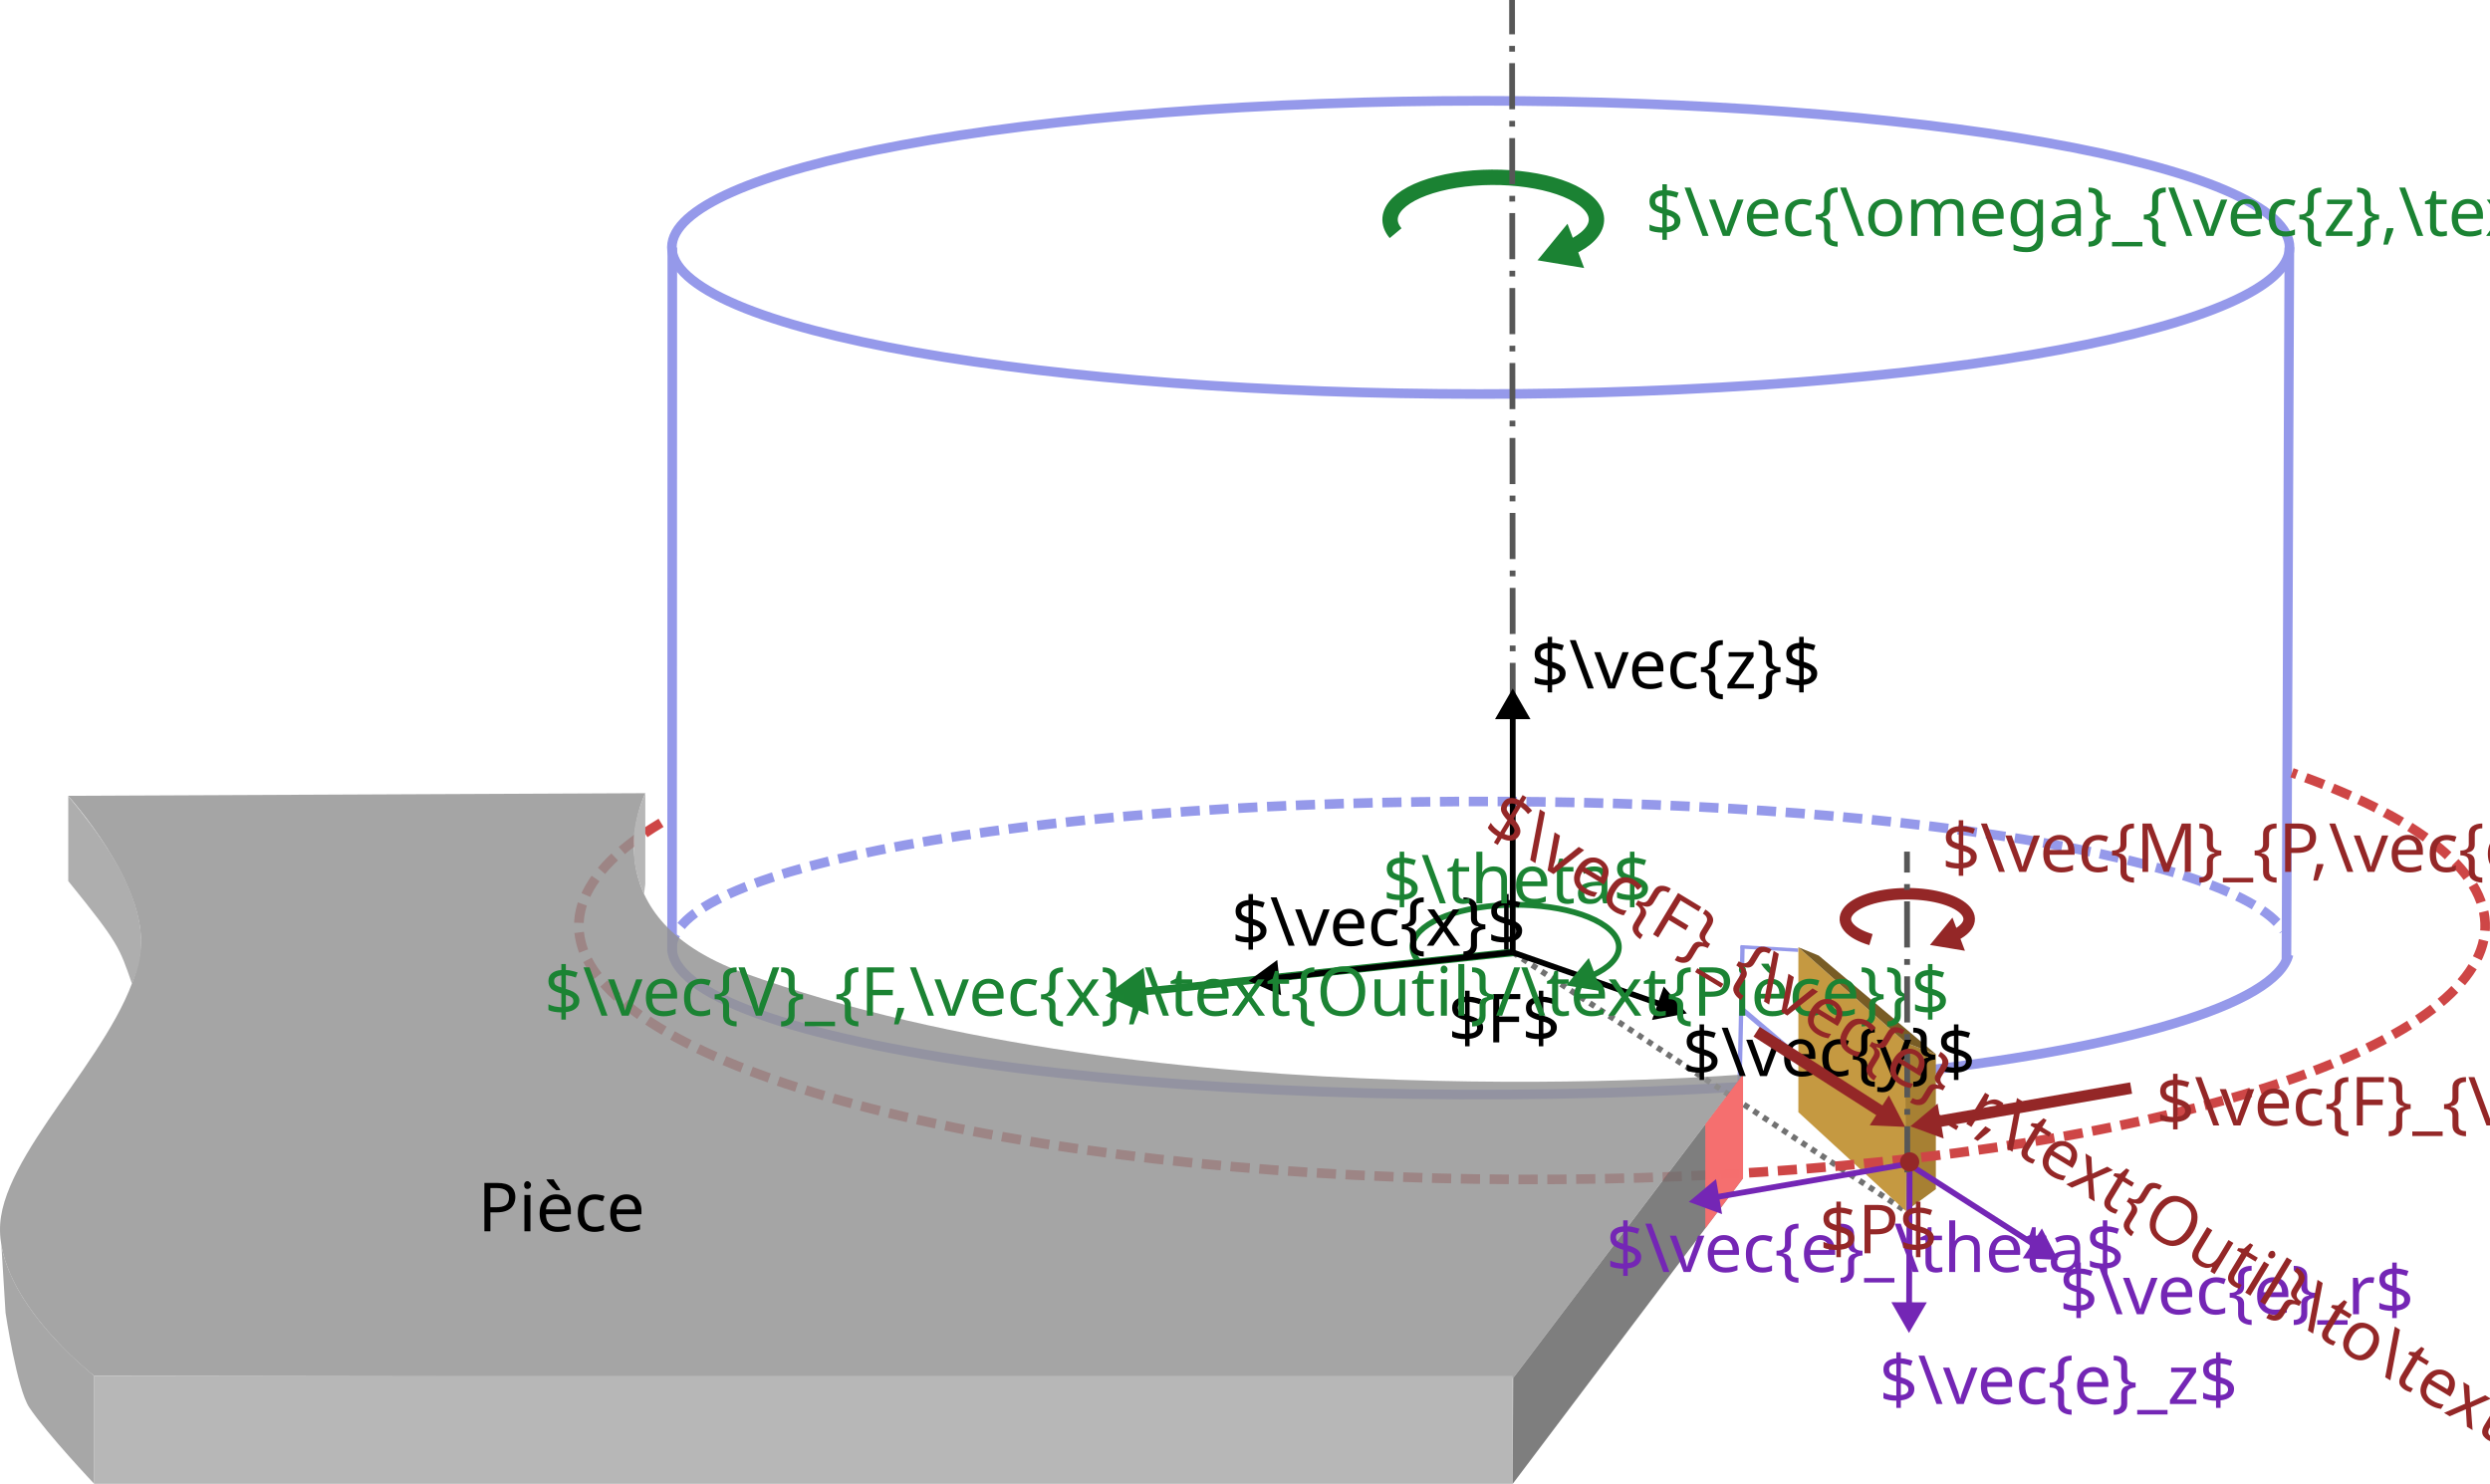
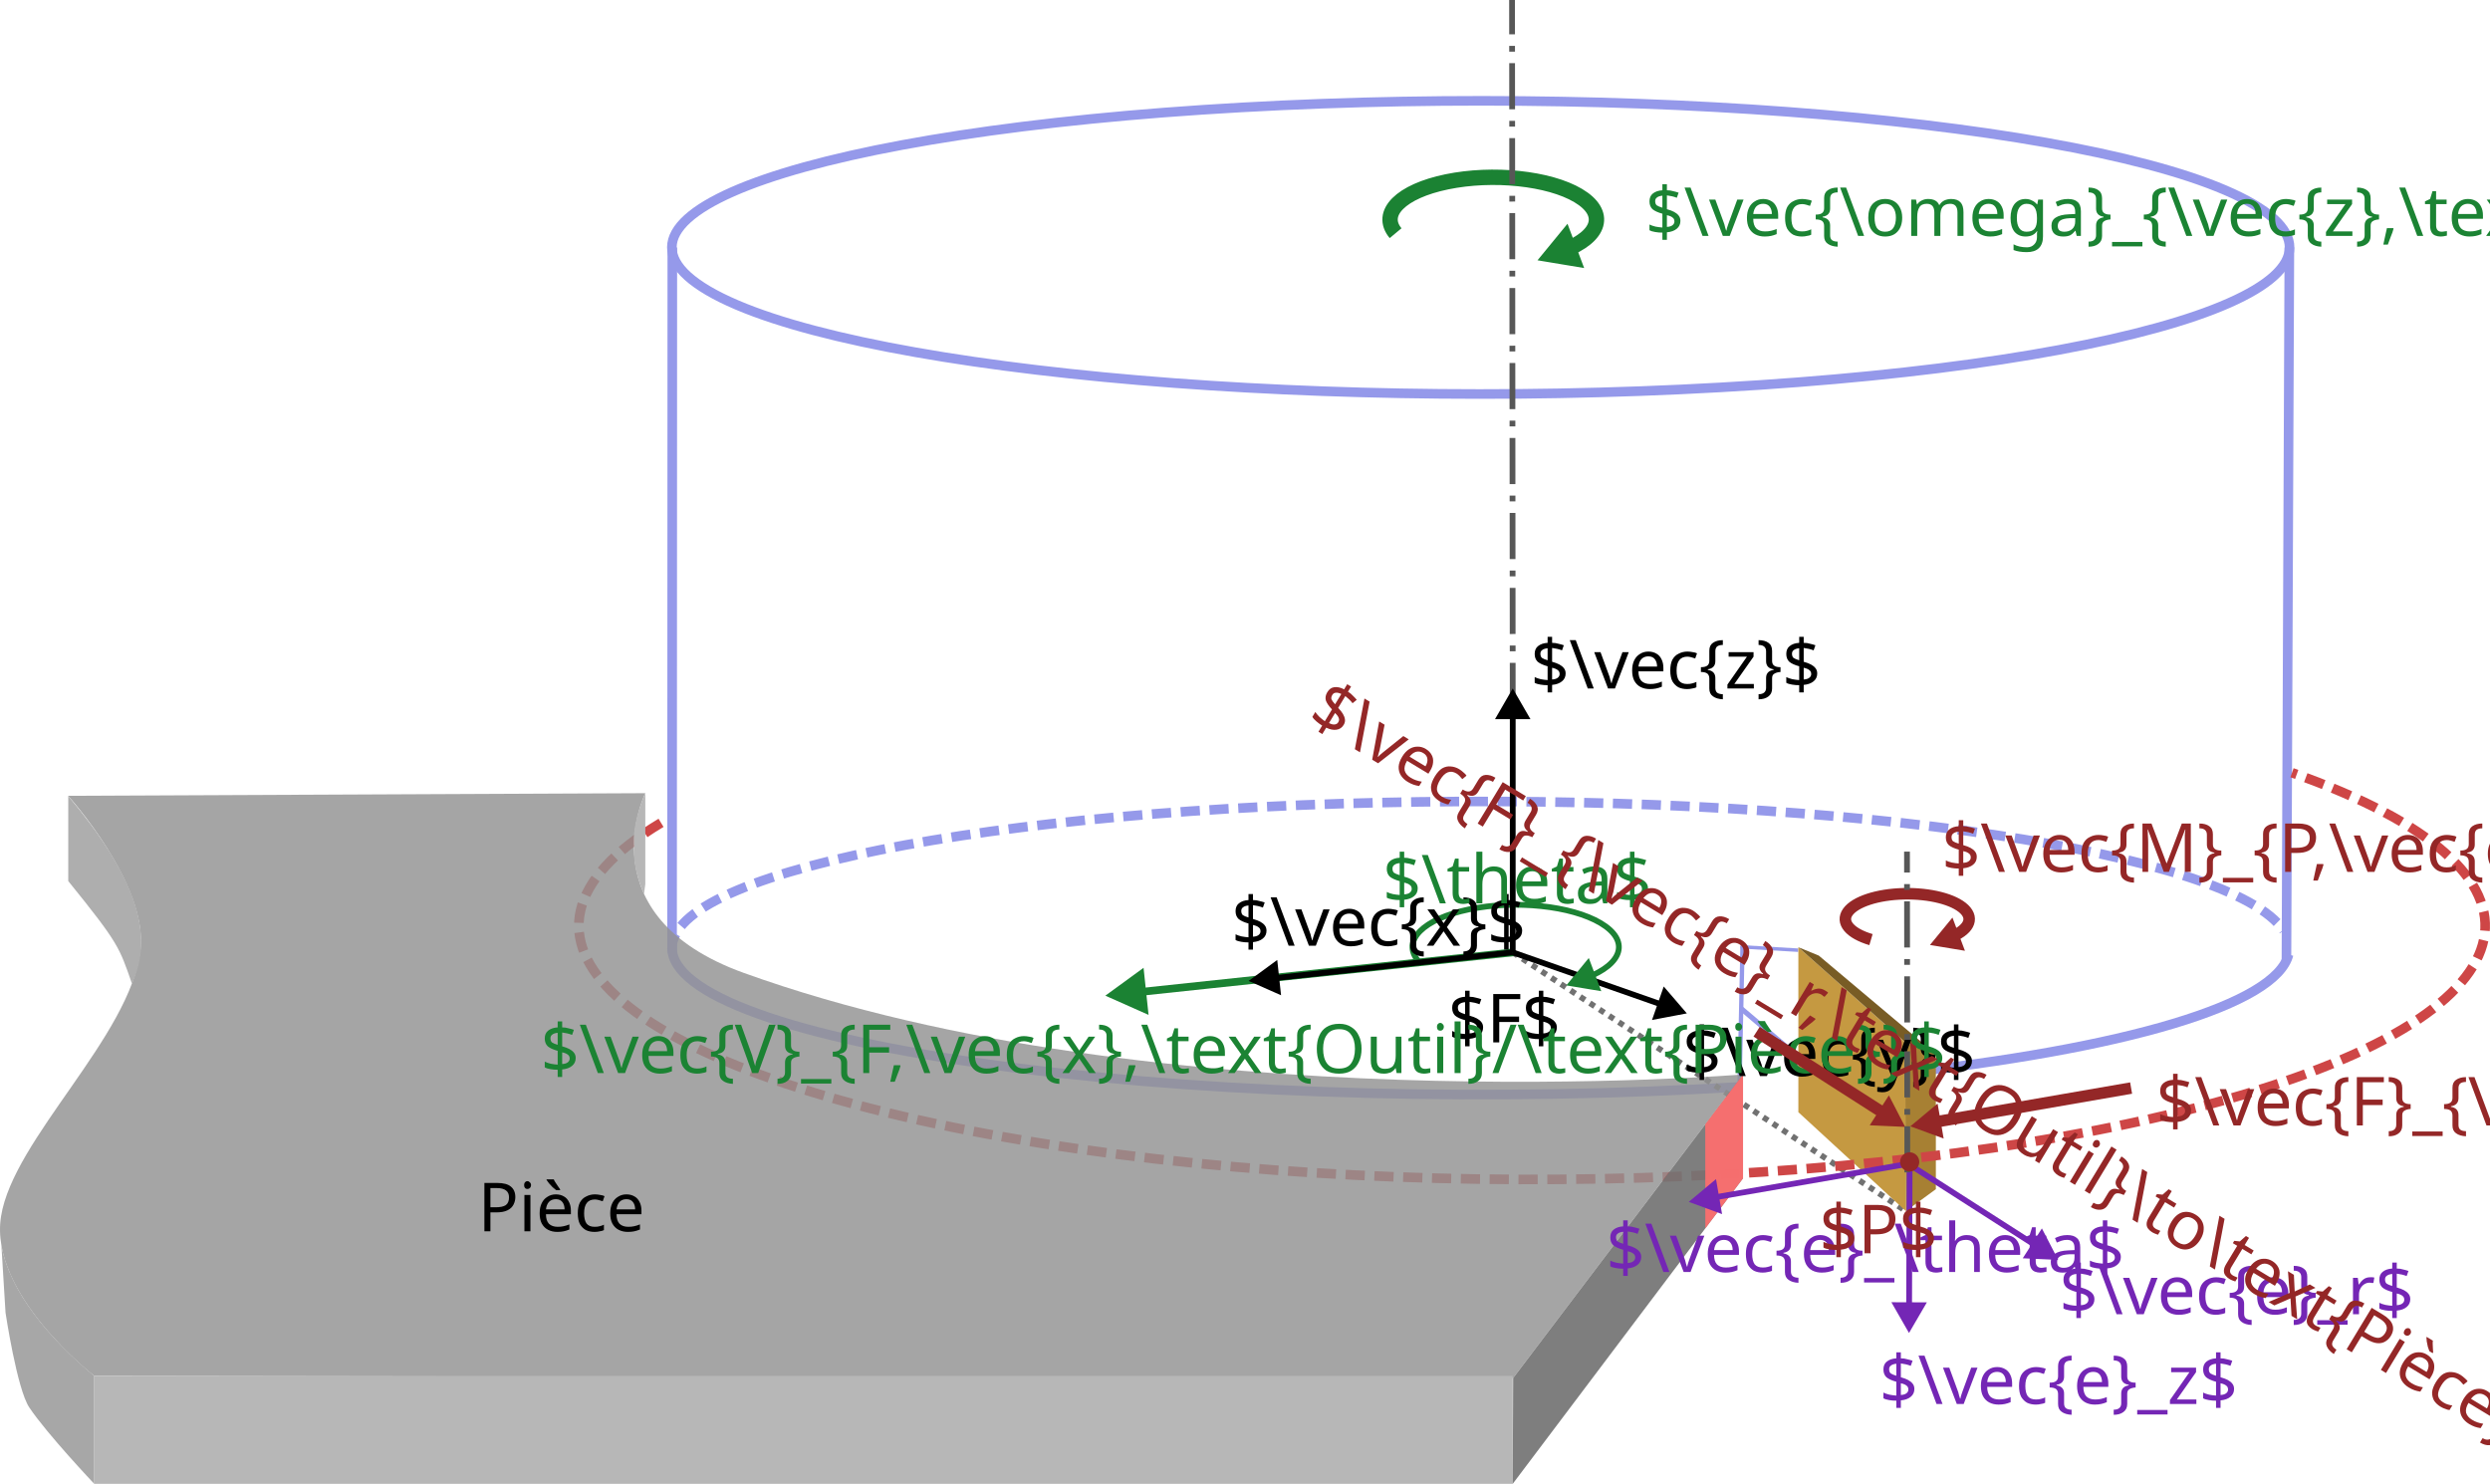
<svg xmlns="http://www.w3.org/2000/svg" width="129.549mm" height="77.203mm" viewBox="0 0 129.549 77.203" version="1.1" id="svg1">
  <defs id="defs1">
    <marker style="overflow:visible" id="marker6" refX="0" refY="0" orient="auto-start-reverse" markerWidth="0.5" markerHeight="0.5" viewBox="0 0 1 1" preserveAspectRatio="xMidYMid">
      <path transform="scale(0.5)" style="fill:context-stroke;fill-rule:evenodd;stroke:context-stroke;stroke-width:1pt" d="M 5.77,0 -2.88,5 V -5 Z" id="path6" />
    </marker>
    <marker style="overflow:visible" id="Triangle" refX="0" refY="0" orient="auto-start-reverse" markerWidth="1" markerHeight="1" viewBox="0 0 1 1" preserveAspectRatio="xMidYMid">
      <path transform="scale(0.5)" style="fill:context-stroke;fill-rule:evenodd;stroke:context-stroke;stroke-width:1pt" d="M 5.77,0 -2.88,5 V -5 Z" id="path135" />
    </marker>
    <marker style="overflow:visible" id="Triangle-8" refX="0" refY="0" orient="auto-start-reverse" markerWidth="1" markerHeight="1" viewBox="0 0 1 1" preserveAspectRatio="xMidYMid">
      <path transform="scale(0.5)" style="fill:context-stroke;fill-rule:evenodd;stroke:context-stroke;stroke-width:1pt" d="M 5.77,0 -2.88,5 V -5 Z" id="path135-6" />
    </marker>
    <marker style="overflow:visible" id="Triangle-8-0" refX="0" refY="0" orient="auto-start-reverse" markerWidth="1" markerHeight="1" viewBox="0 0 1 1" preserveAspectRatio="xMidYMid">
      <path transform="scale(0.5)" style="fill:context-stroke;fill-rule:evenodd;stroke:context-stroke;stroke-width:1pt" d="M 5.77,0 -2.88,5 V -5 Z" id="path135-6-6" />
    </marker>
    <marker style="overflow:visible" id="marker6-5" refX="0" refY="0" orient="auto-start-reverse" markerWidth="1" markerHeight="1" viewBox="0 0 1 1" preserveAspectRatio="xMidYMid">
      <path transform="scale(0.5)" style="fill:context-stroke;fill-rule:evenodd;stroke:context-stroke;stroke-width:1pt" d="M 5.77,0 -2.88,5 V -5 Z" id="path6-1" />
    </marker>
    <marker style="overflow:visible" id="marker6-7" refX="0" refY="0" orient="auto-start-reverse" markerWidth="1" markerHeight="1" viewBox="0 0 1 1" preserveAspectRatio="xMidYMid">
      <path transform="scale(0.5)" style="fill:context-stroke;fill-rule:evenodd;stroke:context-stroke;stroke-width:1pt" d="M 5.77,0 -2.88,5 V -5 Z" id="path6-6" />
    </marker>
    <marker style="overflow:visible" id="marker6-4" refX="0" refY="0" orient="auto-start-reverse" markerWidth="0.5" markerHeight="0.5" viewBox="0 0 1 1" preserveAspectRatio="xMidYMid">
      <path transform="scale(0.5)" style="fill:context-stroke;fill-rule:evenodd;stroke:context-stroke;stroke-width:1pt" d="M 5.77,0 -2.88,5 V -5 Z" id="path6-8" />
    </marker>
  </defs>
  <g id="layer1" clip-path="none" transform="translate(-20.36066,-66.21735)">
    <path style="fill:none;fill-opacity:1;stroke:#9599ea;stroke-width:0.5;stroke-dasharray:none;stroke-opacity:1" id="path1" d="m 84.957,71.806 a 42.072,7.626 0 0 1 52.632,5.029 42.072,7.626 0 0 1 -27.746,9.54 42.072,7.626 0 0 1 -52.633,-5.029 42.072,7.626 0 0 1 27.745,-9.54 z" />
    <path style="fill:none;fill-opacity:1;stroke:#9599ea;stroke-width:0.5;stroke-dasharray:none;stroke-opacity:1" id="path1-8" d="M 110.866,122.766 A 42.072,7.626 0 0 1 73.299,121.792 42.072,7.626 0 0 1 55.34,115.733" />
    <path style="fill:none;fill-opacity:1;stroke:#9599ea;stroke-width:0.5;stroke-dasharray:none;stroke-opacity:1" id="path1-8-2" d="m 139.429,115.884 a 42.072,7.626 0 0 1 -20.718,6.233" />
    <path style="fill:none;fill-opacity:1;stroke:#9599ea;stroke-width:0.5;stroke-dasharray:1, 0.5;stroke-dashoffset:0;stroke-opacity:1" id="path1-8-1" d="m 55.347,115.777 a 42.072,7.626 0 0 1 38.893,-7.839 42.072,7.626 0 0 1 44.931,6.695" />
    <path style="fill:#000000;fill-opacity:1;stroke:#9599ea;stroke-width:0.5;stroke-dasharray:none;stroke-dashoffset:0;stroke-opacity:1" d="m 55.327,115.733 c 0.013,-36.642 0.013,-36.642 0.013,-36.642" id="path2" />
    <path style="fill:#000000;fill-opacity:1;stroke:#9599ea;stroke-width:0.5;stroke-dasharray:none;stroke-dashoffset:0;stroke-opacity:1" d="m 139.319,116.19 0.152,-37.099" id="path2-2" />
    <path style="fill:#000000;fill-opacity:1;stroke:#9599ea;stroke-width:0.225;stroke-dasharray:none;stroke-dashoffset:0;stroke-opacity:1" d="m 110.864,122.763 0.156,-7.337" id="path2-2-9" />
    <path style="fill:#000000;fill-opacity:1;stroke:#9599ea;stroke-width:0.181;stroke-dasharray:none;stroke-dashoffset:0;stroke-opacity:1" d="m 110.919,115.479 2.998,0.176" id="path2-2-9-2" />
    <path style="fill:#000000;fill-opacity:1;stroke:#9599ea;stroke-width:0.265;stroke-dasharray:none;stroke-dashoffset:0;stroke-opacity:1" d="m 110.95,118.692 4.129,3.504" id="path2-2-9-2-1" />
    <path style="fill:#000000;fill-opacity:1;stroke:#717171;stroke-width:0.3;stroke-dasharray:0.3, 0.3;stroke-dashoffset:0;stroke-opacity:1" d="M 99.065,115.768 C 119.517,129.229 119.517,129.229 119.517,129.229" id="path3" />
  </g>
  <g id="layer2" clip-path="none" transform="translate(-20.36066,-66.21735)">
    <path d="m 113.925,115.501 v 8.583 l 5.592,5.145 v -8.755 z" style="fill:#c59941;stroke-width:0.5" id="path37" />
    <path d="m 119.483,120.444 0.034,8.785 1.562,-1.139 v -7.028 l -1.562,-0.588 z" style="fill:#a78033;stroke-width:0.5" id="path36" />
    <path d="m 113.925,115.501 5.592,4.973 1.562,0.588 -6.091,-5.126 z" style="fill:#785c25;stroke-width:0.5" id="path38" />
  </g>
  <path style="fill:none;fill-opacity:1;stroke:#ce4646;stroke-width:0.5;stroke-dasharray:1, 0.5;stroke-dashoffset:0;stroke-opacity:1" id="path1-8-1-1" d="m 54.753,-109.029 a 49.588,13.197 0 0 1 17.879,-16.351 49.588,13.197 0 0 1 63.566,1.953 49.588,13.197 0 0 1 3.411,17.005" transform="matrix(1,0,0,-1,-20.36066,-66.21735)" clip-path="none" />
  <g id="layer3" style="display:inline" clip-path="none" transform="translate(-20.36066,-66.21735)">
    <path id="rect41" style="fill:#929292;fill-opacity:0.828;stroke:none;stroke-width:0.5;stroke-opacity:1.672" d="m 23.904,107.622 30.031,-0.136 c 0,0 -3.154,6.365 5.116,9.348 21.595,7.789 51.995,5.285 51.995,5.285 l -11.96,15.797 -73.824,-0.113 c 0,0 -5.49,-4.238 -4.849,-8.29 0.641,-4.051 6.729,-9.366 7.254,-13.859 0.402,-3.439 -3.763,-8.032 -3.763,-8.032 z" />
    <rect style="fill:#b7b7b7;fill-opacity:1.638;stroke:none;stroke-width:0.5;stroke-dasharray:none;stroke-dashoffset:0;stroke-opacity:1.672" id="rect43" width="73.803" height="5.616" x="25.262" y="137.804" />
    <path id="rect43-0" style="fill:#a7a7a7;fill-opacity:1.638;stroke-width:0.5;stroke-opacity:1.672" d="m 20.433,131.008 c 0.444,2.426 2.489,4.851 4.829,6.795 1e-6,5.616 0,5.616 0,5.616 0,0 -2.443,-2.58 -3.377,-3.97 -0.641,-0.955 -1.236,-4.93 -1.236,-4.93 z" />
    <path id="rect42" style="fill:#747474;fill-opacity:0.928;stroke-width:0.5;stroke-opacity:1.672" d="m 99.086,137.917 11.96,-15.797 v 5.406 l -11.981,15.893 z" />
    <path id="rect45" style="display:inline;fill:#b7b7b7;fill-opacity:1.638;stroke-width:0.5;stroke-opacity:1.672" d="m 53.346,110.391 c -0.138,-1.404 0.589,-2.905 0.589,-2.905 v 4.726 l -0.067,0.512 c 0,0 -0.581,-1.189 -0.522,-2.333 z" />
    <path id="rect44" style="fill:#aeaeae;fill-opacity:1;stroke-width:0.5;stroke-opacity:1" d="m 23.912,107.634 c 3.502,4.171 4.509,7.209 3.312,9.756 -0.66,-1.896 -0.683,-2.083 -3.312,-5.331 z" />
    <path id="rect46" style="fill:#ff6f6f;fill-opacity:0.922;stroke-width:0.5;stroke-opacity:1.672" d="m 109.082,124.714 1.964,-2.594 v 5.406 l -1.961,2.602 z" />
    <text xml:space="preserve" style="font-size:3.528px;line-height:5;font-family:'Latin Modern Math';-inkscape-font-specification:'Latin Modern Math';text-align:start;letter-spacing:-0.008px;writing-mode:lr-tb;direction:ltr;text-anchor:start;fill:#000000;fill-opacity:1;stroke:none;stroke-width:0.3;stroke-dasharray:2.4, 0.6, 0.3, 0.6;stroke-dashoffset:0;stroke-opacity:1" x="45.22" y="130.282" id="text9">
      <tspan id="tspan9" style="font-style:normal;font-variant:normal;font-weight:normal;font-stretch:normal;font-family:sans-serif;-inkscape-font-specification:sans-serif;fill:#000000;fill-opacity:1;stroke-width:0.3" x="45.22" y="130.282">Pièce</tspan>
    </text>
  </g>
  <g id="layer5" clip-path="none" transform="translate(-20.36066,-66.21735)" style="display:inline">
    <path style="display:inline;fill:none;stroke:#1b8233;stroke-width:0.4;stroke-dasharray:none;stroke-opacity:1;marker-end:url(#Triangle)" d="m 99.115,115.765 -19.833,2.106" id="path9" />
    <path style="fill:none;fill-opacity:1.638;stroke:#000000;stroke-width:0.3;stroke-dasharray:none;stroke-dashoffset:0;stroke-opacity:1;marker-start:url(#Triangle-8-0)" d="m 107.118,118.591 -8.053,-2.823" id="path46-0-3" />
    <path style="display:inline;fill:none;fill-opacity:1;stroke:#1b8233;stroke-width:0.8;stroke-dasharray:none;stroke-dashoffset:0;stroke-opacity:1;marker-end:url(#marker6)" id="path4-8" d="m 92.97,78.35 a 5.369,2.199 0 0 1 2.667,-2.673 5.369,2.199 0 0 1 6.832,0.714 5.369,2.199 0 0 1 -0.786,2.87" />
    <path style="display:inline;fill:none;fill-opacity:1;stroke:#575757;stroke-width:0.3;stroke-dasharray:2.4, 0.6, 0.3, 0.6;stroke-dashoffset:0;stroke-opacity:1" d="M 99.065,103.104 C 99.029,66.217 99.029,66.217 99.029,66.217" id="path7" />
    <path style="fill:none;fill-opacity:1;stroke:#1b8233;stroke-width:0.3;stroke-dasharray:none;stroke-dashoffset:0;stroke-opacity:1;marker-end:url(#Triangle)" id="path4" d="m 94.136,116.201 a 5.369,2.199 0 0 1 2.667,-2.673 5.369,2.199 0 0 1 6.832,0.714 5.369,2.199 0 0 1 -0.786,2.87" />
    <path style="fill:#ff6f6f;fill-opacity:1.638;stroke:#000000;stroke-width:0.3;stroke-dasharray:none;stroke-dashoffset:0;stroke-opacity:1;marker-start:url(#Triangle)" d="m 99.065,103.104 v 12.665" id="path46" />
    <path style="fill:none;fill-opacity:1.638;stroke:#000000;stroke-width:0.3;stroke-dasharray:none;stroke-dashoffset:0;stroke-opacity:1;marker-start:url(#Triangle-8)" d="m 86.383,117.139 12.682,-1.371" id="path46-0" />
    <text xml:space="preserve" style="font-style:normal;font-variant:normal;font-weight:normal;font-stretch:normal;font-size:3.528px;line-height:5;font-family:'Latin Modern Math';-inkscape-font-specification:'Latin Modern Math';text-align:start;letter-spacing:-0.008px;writing-mode:lr-tb;direction:ltr;text-anchor:start;fill:#000000;fill-opacity:1;stroke:none;stroke-width:0.3;stroke-dasharray:none;stroke-dashoffset:0;stroke-opacity:1" x="84.425" y="115.419" id="text46">
      <tspan id="tspan46" style="font-style:normal;font-variant:normal;font-weight:normal;font-stretch:normal;font-size:3.528px;font-family:sans;-inkscape-font-specification:sans;letter-spacing:-0.008px;fill:#000000;fill-opacity:1;stroke:none;stroke-width:0.3" x="84.425" y="115.419">$\vec{x}$</tspan>
    </text>
    <text xml:space="preserve" style="font-style:normal;font-variant:normal;font-weight:normal;font-stretch:normal;font-size:3.528px;line-height:5;font-family:sans;-inkscape-font-specification:sans;text-align:start;letter-spacing:-0.008px;writing-mode:lr-tb;direction:ltr;text-anchor:start;fill:#000000;stroke-width:0.3" x="99.988" y="102.038" id="text1">
      <tspan id="tspan1" style="font-style:normal;font-variant:normal;font-weight:normal;font-stretch:normal;font-family:sans;-inkscape-font-specification:sans;stroke-width:0.3" x="99.988" y="102.038">$\vec{z}$</tspan>
    </text>
    <text xml:space="preserve" style="font-style:normal;font-variant:normal;font-weight:normal;font-stretch:normal;font-size:3.528px;line-height:5;font-family:'Latin Modern Math';-inkscape-font-specification:'Latin Modern Math';text-align:start;letter-spacing:-0.008px;writing-mode:lr-tb;direction:ltr;text-anchor:start;fill:#000000;stroke-width:0.3" x="107.894" y="122.203" id="text2">
      <tspan id="tspan2" style="font-style:normal;font-variant:normal;font-weight:normal;font-stretch:normal;font-family:sans-serif;-inkscape-font-specification:sans-serif;stroke-width:0.3" x="107.894" y="122.203">$\vec{y}$</tspan>
    </text>
    <text xml:space="preserve" style="font-style:normal;font-variant:normal;font-weight:normal;font-stretch:normal;font-size:3.528px;line-height:5;font-family:'Latin Modern Math';-inkscape-font-specification:'Latin Modern Math';text-align:start;letter-spacing:-0.008px;writing-mode:lr-tb;direction:ltr;text-anchor:start;display:inline;fill:#000000;stroke-width:0.3" x="95.696" y="120.456" id="text2-82">
      <tspan id="tspan2-4" style="font-style:normal;font-variant:normal;font-weight:normal;font-stretch:normal;font-family:sans-serif;-inkscape-font-specification:sans-serif;stroke-width:0.3" x="95.696" y="120.456">$F$</tspan>
    </text>
    <text xml:space="preserve" style="font-style:normal;font-variant:normal;font-weight:normal;font-stretch:normal;font-size:3.528px;line-height:5;font-family:'Latin Modern Math';-inkscape-font-specification:'Latin Modern Math';text-align:start;letter-spacing:-0.008px;writing-mode:lr-tb;direction:ltr;text-anchor:start;fill:#1b8333;fill-opacity:1;stroke-width:0.3" x="92.292" y="113.222" id="text2-8">
      <tspan id="tspan2-2" style="font-style:normal;font-variant:normal;font-weight:normal;font-stretch:normal;font-family:sans;-inkscape-font-specification:sans;fill:#1b8333;fill-opacity:1;stroke-width:0.3" x="92.292" y="113.222">$\theta$</tspan>
    </text>
    <text xml:space="preserve" style="font-style:normal;font-variant:normal;font-weight:normal;font-stretch:normal;font-size:3.528px;line-height:5;font-family:'Latin Modern Math';-inkscape-font-specification:'Latin Modern Math';text-align:start;letter-spacing:-0.008px;writing-mode:lr-tb;direction:ltr;text-anchor:start;fill:#1b8333;fill-opacity:1;stroke-width:0.3" x="105.962" y="78.492" id="text2-8-7">
      <tspan id="tspan2-2-9" style="font-style:normal;font-variant:normal;font-weight:normal;font-stretch:normal;font-family:sans;-inkscape-font-specification:sans;fill:#1b8333;fill-opacity:1;stroke-width:0.3" x="105.962" y="78.492">$\vec{\omega}_{\vec{z},\text{Outil}/\text{Pièce}}$</tspan>
    </text>
-     <text xml:space="preserve" style="font-size:3.528px;line-height:4.4;font-family:sans-serif;-inkscape-font-specification:sans-serif;text-align:start;letter-spacing:-0.008px;writing-mode:lr-tb;direction:ltr;text-anchor:start;fill:#1b8333;fill-opacity:1;stroke:none;stroke-width:0.8;stroke-dasharray:none;stroke-opacity:1" x="48.676" y="119.066" id="text10">
-       <tspan id="tspan10" style="fill:#1b8333;fill-opacity:1;stroke:none;stroke-width:0.8" x="48.676" y="119.066">$\vec{V}_{F,\vec{x},\text{Outil}/\text{Pièce}}$</tspan>
+     <text xml:space="preserve" style="font-size:3.528px;line-height:4.4;font-family:sans-serif;-inkscape-font-specification:sans-serif;text-align:start;letter-spacing:-0.008px;writing-mode:lr-tb;direction:ltr;text-anchor:start;fill:#1b8333;fill-opacity:1;stroke:none;stroke-width:0.8;stroke-dasharray:none;stroke-opacity:1" x="48.484" y="122.044" id="text10">
+       <tspan id="tspan10" style="fill:#1b8333;fill-opacity:1;stroke:none;stroke-width:0.8" x="48.484" y="122.044">$\vec{V}_{F,\vec{x},\text{Outil}/\text{Pièce}}$</tspan>
    </text>
  </g>
  <g id="layer4" clip-path="none" transform="translate(-20.36066,-66.21735)">
    <path style="fill:#48118d;fill-opacity:1;stroke:#7426b5;stroke-width:0.3;stroke-dasharray:none;stroke-dashoffset:0;stroke-opacity:1;marker-end:url(#Triangle)" d="m 119.714,126.817 6.832,4.377" id="path5" />
    <path style="fill:#48118d;fill-opacity:1;stroke:#7426b5;stroke-width:0.3;stroke-dasharray:none;stroke-dashoffset:0;stroke-opacity:1;marker-end:url(#marker6-7)" d="m 119.714,126.817 -0.028,7.689" id="path5-2" />
    <path style="fill:#48118d;fill-opacity:1;stroke:#7426b5;stroke-width:0.3;stroke-dasharray:none;stroke-dashoffset:0;stroke-opacity:1;marker-end:url(#marker6-5)" d="m 119.709,126.759 -10.435,1.808" id="path5-1" />
    <text xml:space="preserve" style="font-style:normal;font-variant:normal;font-weight:normal;font-stretch:normal;font-size:3.528px;line-height:5;font-family:'Latin Modern Math';-inkscape-font-specification:'Latin Modern Math';text-align:start;letter-spacing:-0.008px;writing-mode:lr-tb;direction:ltr;text-anchor:start;fill:#7426b5;fill-opacity:1;stroke:none;stroke-width:0.3;stroke-dasharray:none;stroke-dashoffset:0;stroke-opacity:1" x="103.923" y="132.4" id="text46-6">
      <tspan id="tspan46-8" style="font-style:normal;font-variant:normal;font-weight:normal;font-stretch:normal;font-size:3.528px;font-family:sans;-inkscape-font-specification:sans;letter-spacing:-0.008px;fill:#7426b5;fill-opacity:1;stroke:none;stroke-width:0.3;stroke-opacity:1" x="103.923" y="132.4">$\vec{e}_\theta$</tspan>
    </text>
    <text xml:space="preserve" style="font-style:normal;font-variant:normal;font-weight:normal;font-stretch:normal;font-size:3.528px;line-height:5;font-family:'Latin Modern Math';-inkscape-font-specification:'Latin Modern Math';text-align:start;letter-spacing:-0.008px;writing-mode:lr-tb;direction:ltr;text-anchor:start;fill:#7426b5;fill-opacity:1;stroke:none;stroke-width:0.3;stroke-dasharray:none;stroke-dashoffset:0;stroke-opacity:1" x="127.501" y="134.594" id="text46-6-8">
      <tspan id="tspan46-8-9" style="font-style:normal;font-variant:normal;font-weight:normal;font-stretch:normal;font-size:3.528px;font-family:sans-serif;-inkscape-font-specification:sans-serif;letter-spacing:-0.008px;fill:#7426b5;fill-opacity:1;stroke:none;stroke-width:0.3" x="127.501" y="134.594">$\vec{e}_r$</tspan>
    </text>
    <text xml:space="preserve" style="font-style:normal;font-variant:normal;font-weight:normal;font-stretch:normal;font-size:3.528px;line-height:5;font-family:'Latin Modern Math';-inkscape-font-specification:'Latin Modern Math';text-align:start;letter-spacing:-0.008px;writing-mode:lr-tb;direction:ltr;text-anchor:start;fill:#48118d;fill-opacity:1;stroke:#7426b5;stroke-width:0.3;stroke-dasharray:none;stroke-dashoffset:0;stroke-opacity:1" x="121.271" y="138.634" id="text8">
      <tspan id="tspan8" style="stroke-width:0.3" x="121.271" y="138.634" />
    </text>
    <text xml:space="preserve" style="font-style:normal;font-variant:normal;font-weight:normal;font-stretch:normal;font-size:3.528px;line-height:5;font-family:'Latin Modern Math';-inkscape-font-specification:'Latin Modern Math';text-align:start;letter-spacing:-0.008px;writing-mode:lr-tb;direction:ltr;text-anchor:start;fill:#7426b5;fill-opacity:1;stroke:none;stroke-width:0.3;stroke-dasharray:none;stroke-dashoffset:0;stroke-opacity:1" x="118.131" y="139.267" id="text46-6-8-3">
      <tspan id="tspan46-8-9-1" style="font-style:normal;font-variant:normal;font-weight:normal;font-stretch:normal;font-size:3.528px;font-family:sans-serif;-inkscape-font-specification:sans-serif;letter-spacing:-0.008px;fill:#7426b5;fill-opacity:1;stroke:none;stroke-width:0.3" x="118.131" y="139.267">$\vec{e}_z$</tspan>
    </text>
  </g>
  <g id="layer17" transform="translate(-39.23517,-15.35676)" style="display:inline">
    <path style="display:inline;fill:none;fill-opacity:1;stroke:#942727;stroke-width:0.6;stroke-dasharray:none;stroke-dashoffset:0;stroke-opacity:1;marker-end:url(#marker6-4)" d="m 150.112,71.967 -10.435,1.808" id="path5-1-2" />
    <path style="display:inline;fill:#48118d;fill-opacity:1;stroke:#942727;stroke-width:0.6;stroke-dasharray:none;stroke-dashoffset:0;stroke-opacity:1;marker-end:url(#marker6-4)" d="m 130.627,69.036 6.832,4.377" id="path11-9" />
    <path style="display:inline;fill:none;fill-opacity:1;stroke:#942727;stroke-width:0.6;stroke-dasharray:none;stroke-dashoffset:0;stroke-opacity:1;marker-end:url(#marker6)" id="path4-8-0" d="m 136.578,64.244 a 3.221,1.319 0 0 1 -1.204,-1.438 3.221,1.319 0 0 1 2.904,-0.947 3.221,1.319 0 0 1 3.154,0.803 3.221,1.319 0 0 1 -0.788,1.486" />
    <path style="display:inline;fill:none;fill-opacity:1;stroke:#575757;stroke-width:0.3;stroke-dasharray:2.4, 0.6, 0.3, 0.6;stroke-dashoffset:0;stroke-opacity:1" d="m 138.469,76.355 -0.017,-16.689" id="path8-7" />
    <text xml:space="preserve" style="font-style:normal;font-variant:normal;font-weight:normal;font-stretch:normal;font-size:3.528px;line-height:5;font-family:'Latin Modern Math';-inkscape-font-specification:'Latin Modern Math';text-align:start;letter-spacing:-0.008px;writing-mode:lr-tb;direction:ltr;text-anchor:start;fill:#942727;fill-opacity:1;stroke:none;stroke-width:0.3;stroke-dasharray:none;stroke-dashoffset:0;stroke-opacity:1" x="133.886" y="80.559" id="text46-6-8-8">
      <tspan id="tspan46-8-9-2" style="font-style:normal;font-variant:normal;font-weight:normal;font-stretch:normal;font-size:3.528px;font-family:sans-serif;-inkscape-font-specification:sans-serif;letter-spacing:-0.008px;fill:#942727;fill-opacity:1;stroke:none;stroke-width:0.3" x="133.886" y="80.559">$P$</tspan>
    </text>
-     <text xml:space="preserve" style="font-style:normal;font-variant:normal;font-weight:normal;font-stretch:normal;font-size:3.528px;line-height:5;font-family:'Latin Modern Math';-inkscape-font-specification:'Latin Modern Math';text-align:start;letter-spacing:-0.008px;writing-mode:lr-tb;direction:ltr;text-anchor:start;display:inline;fill:#942727;fill-opacity:1;stroke:none;stroke-width:0.3;stroke-dasharray:none;stroke-dashoffset:0;stroke-opacity:1" x="129.819" y="-10.095" id="text46-6-8-8-5" transform="rotate(31.17282)">
-       <tspan id="tspan46-8-9-2-2" style="font-style:normal;font-variant:normal;font-weight:normal;font-stretch:normal;font-size:3.528px;font-family:sans-serif;-inkscape-font-specification:sans-serif;letter-spacing:-0.008px;fill:#942727;fill-opacity:1;stroke:none;stroke-width:0.3" x="129.819" y="-10.095">$\vec{F}_{\vec{e}_r,\text{Outil}\to\text{Pièce}}$</tspan>
+     <text xml:space="preserve" style="font-style:normal;font-variant:normal;font-weight:normal;font-stretch:normal;font-size:3.528px;line-height:5;font-family:'Latin Modern Math';-inkscape-font-specification:'Latin Modern Math';text-align:start;letter-spacing:-0.008px;writing-mode:lr-tb;direction:ltr;text-anchor:start;display:inline;fill:#942727;fill-opacity:1;stroke:none;stroke-width:0.3;stroke-dasharray:none;stroke-dashoffset:0;stroke-opacity:1" x="119.028" y="-10.303" id="text46-6-8-8-5" transform="rotate(31.17282)">
+       <tspan id="tspan46-8-9-2-2" style="font-style:normal;font-variant:normal;font-weight:normal;font-stretch:normal;font-size:3.528px;font-family:sans-serif;-inkscape-font-specification:sans-serif;letter-spacing:-0.008px;fill:#942727;fill-opacity:1;stroke:none;stroke-width:0.3" x="119.028" y="-10.303">$\vec{F}_{\vec{e}_r,\text{Outil}\to\text{Pièce}}$</tspan>
    </text>
    <text xml:space="preserve" style="font-style:normal;font-variant:normal;font-weight:normal;font-stretch:normal;font-size:3.528px;line-height:5;font-family:'Latin Modern Math';-inkscape-font-specification:'Latin Modern Math';text-align:start;letter-spacing:-0.008px;writing-mode:lr-tb;direction:ltr;text-anchor:start;display:inline;fill:#942727;fill-opacity:1;stroke:none;stroke-width:0.3;stroke-dasharray:none;stroke-dashoffset:0;stroke-opacity:1" x="151.405" y="73.915" id="text46-6-8-8-5-2">
      <tspan id="tspan46-8-9-2-2-3" style="font-style:normal;font-variant:normal;font-weight:normal;font-stretch:normal;font-size:3.528px;font-family:sans-serif;-inkscape-font-specification:sans-serif;letter-spacing:-0.008px;fill:#942727;fill-opacity:1;stroke:none;stroke-width:0.3" x="151.405" y="73.915">$\vec{F}_{\vec{e}_\theta,\text{Outil}\to\text{Pièce}}$</tspan>
    </text>
    <text xml:space="preserve" style="font-style:normal;font-variant:normal;font-weight:normal;font-stretch:normal;font-size:3.528px;line-height:5;font-family:'Latin Modern Math';-inkscape-font-specification:'Latin Modern Math';text-align:start;letter-spacing:-0.008px;writing-mode:lr-tb;direction:ltr;text-anchor:start;display:inline;fill:#942727;fill-opacity:1;stroke:none;stroke-width:0.3;stroke-dasharray:none;stroke-dashoffset:0;stroke-opacity:1" x="140.252" y="60.72" id="text46-6-8-8-5-8">
      <tspan id="tspan46-8-9-2-2-5" style="font-style:normal;font-variant:normal;font-weight:normal;font-stretch:normal;font-size:3.528px;font-family:sans-serif;-inkscape-font-specification:sans-serif;letter-spacing:-0.008px;fill:#942727;fill-opacity:1;stroke:none;stroke-width:0.3" x="140.252" y="60.72">$\vec{M}_{P,\vec{e}_z,\text{Outil}\to\text{Pièce}}$</tspan>
    </text>
    <path style="display:inline;fill:#942727;fill-opacity:1;stroke:none;stroke-width:0.3;stroke-dasharray:2.4, 0.6, 0.3, 0.6;stroke-dashoffset:0;stroke-opacity:1" id="path8" d="m 120.023,127.065 a 0.5,0.5 0 0 1 -0.695,-0.079 0.5,0.5 0 0 1 0.064,-0.696 0.5,0.5 0 0 1 0.698,0.049 0.5,0.5 0 0 1 -0.033,0.698" transform="translate(18.87452,-50.86059)" />
  </g>
</svg>
